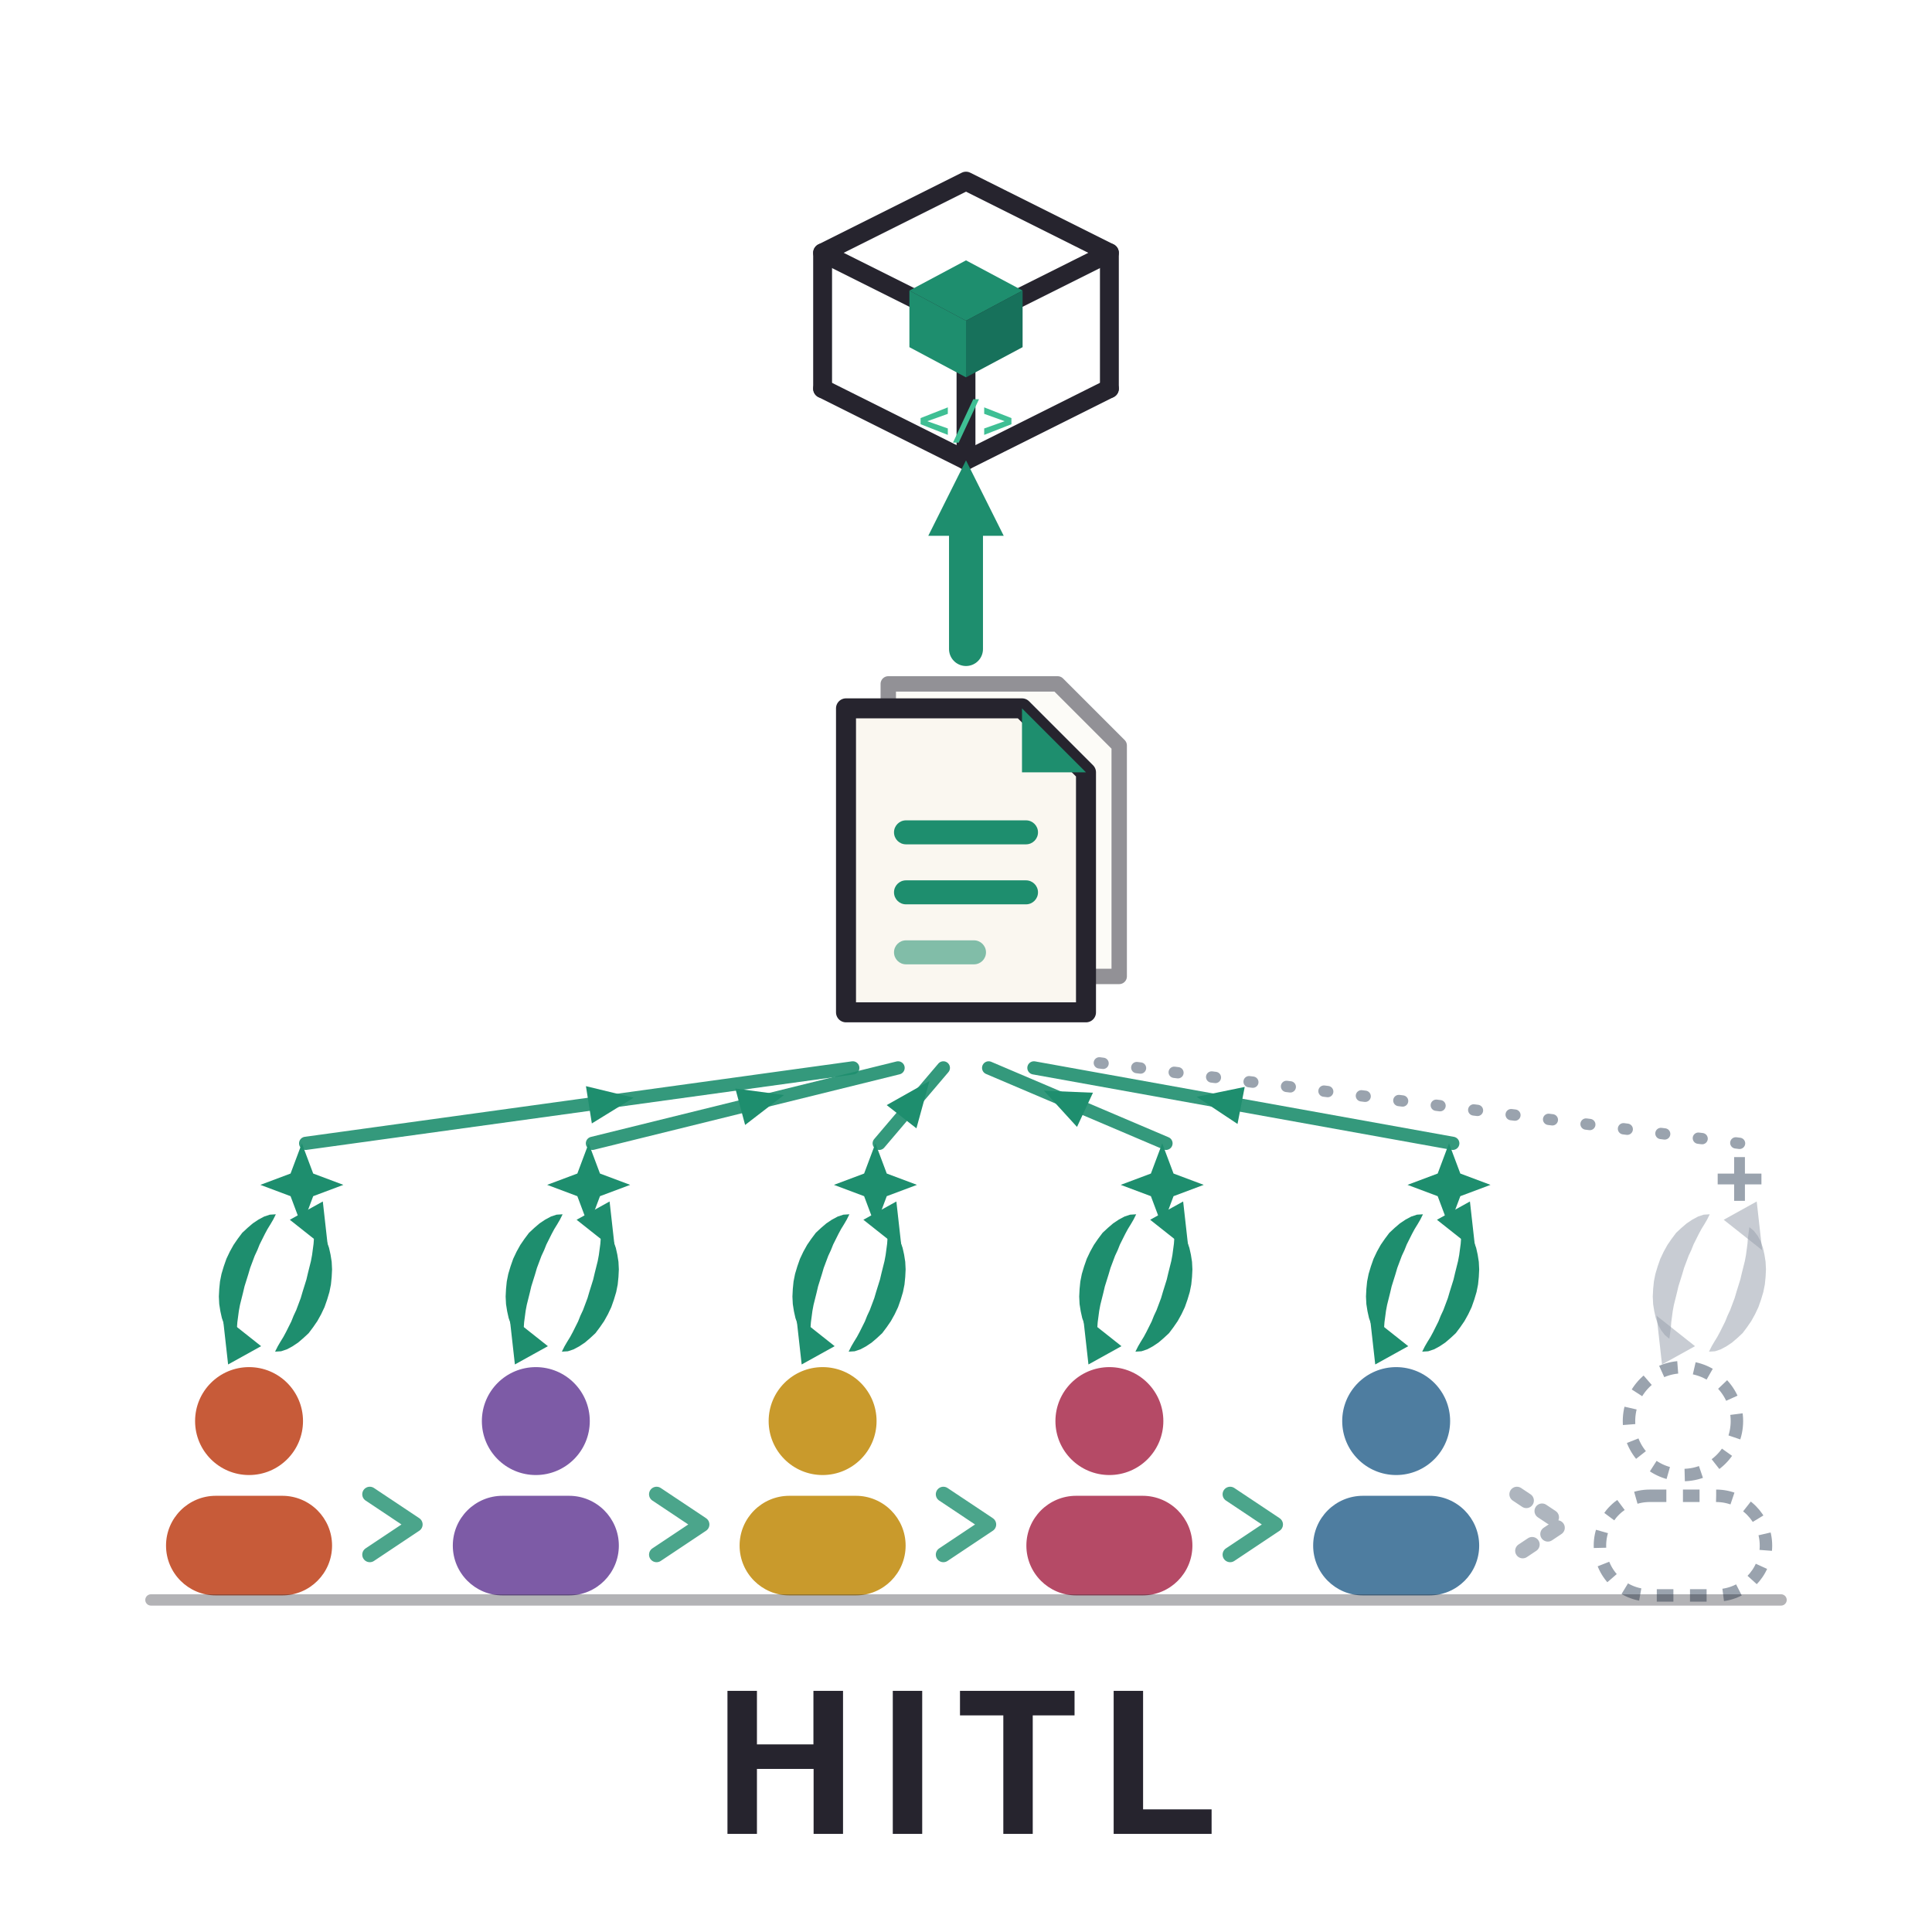
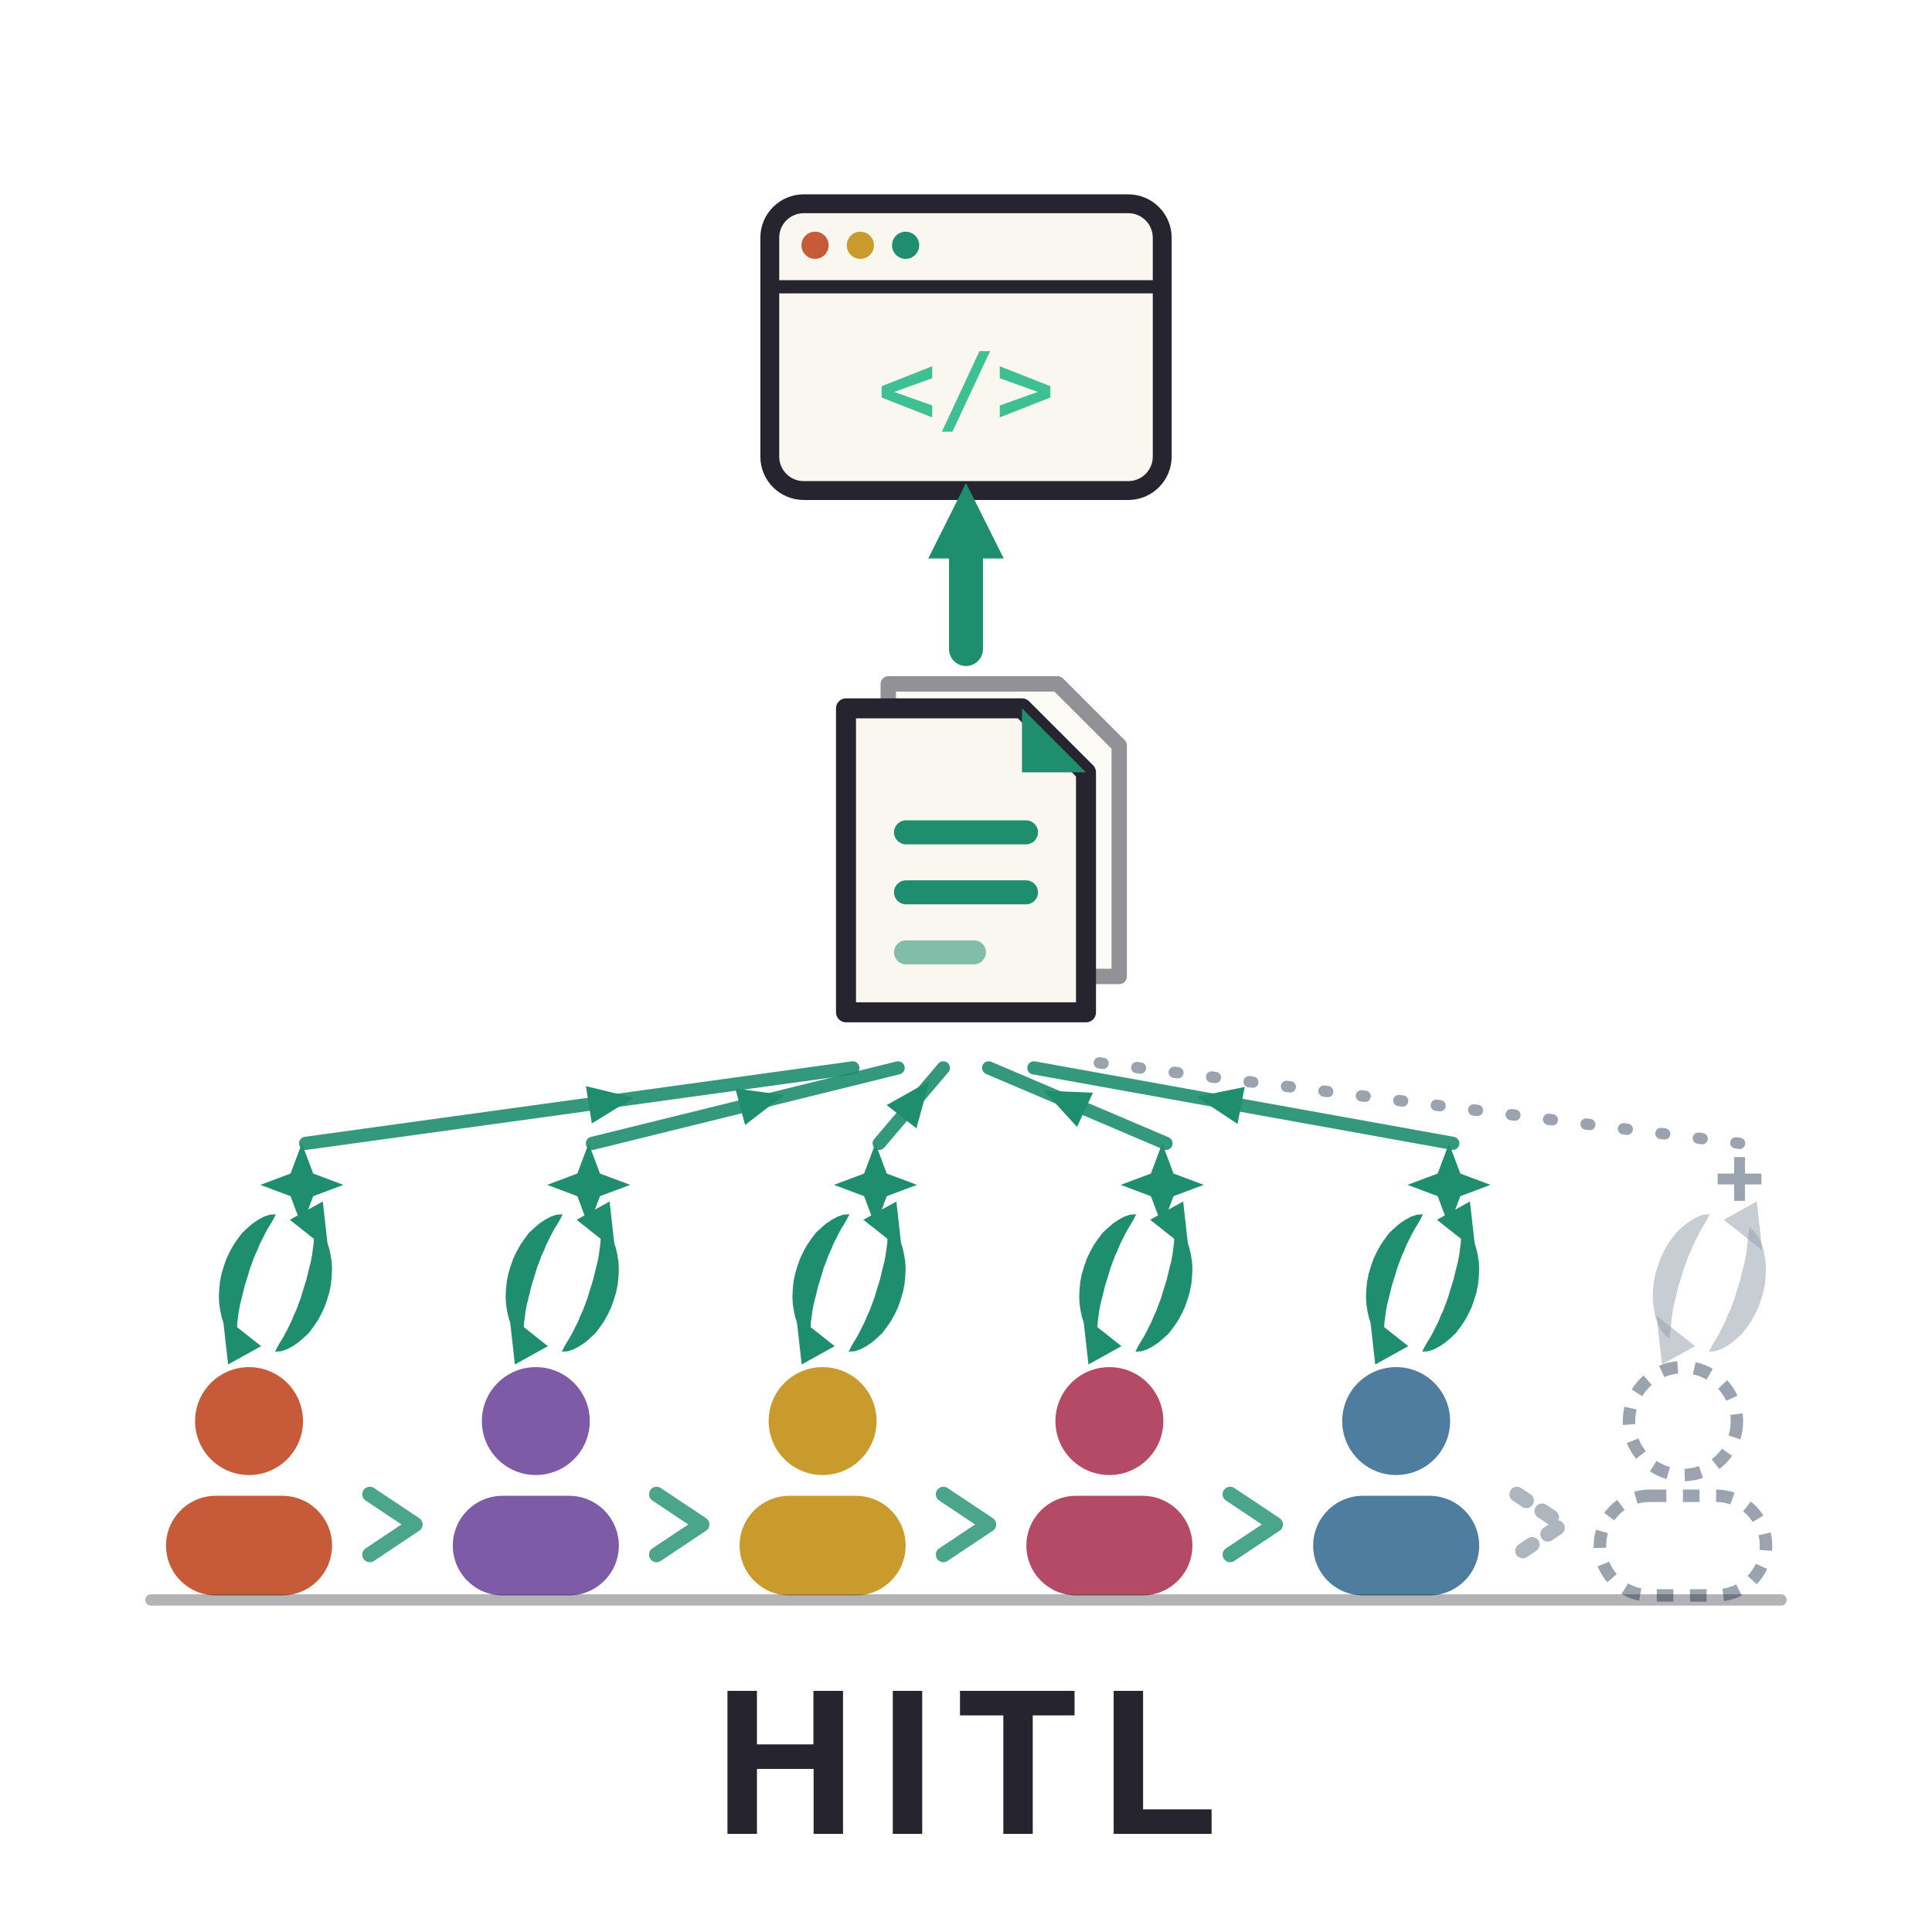
<svg xmlns="http://www.w3.org/2000/svg" width="512" height="512" viewBox="0 0 512 512">
-   <g transform="translate(256,128)">
-     <g fill="none" stroke="#26242E" stroke-width="5" stroke-linejoin="round" stroke-linecap="round">
-       <polygon points="0,-80 38,-61 0,-42 -38,-61" />
-       <line x1="-38" y1="-61" x2="-38" y2="-25" />
-       <line x1="38" y1="-61" x2="38" y2="-25" />
-       <line x1="0" y1="-42" x2="0" y2="-6" />
-       <polyline points="-38,-25 0,-6 38,-25" />
-     </g>
-     <polygon points="0,-59 15,-51 0,-43 -15,-51" fill="#1E8E6E" />
-     <polygon points="-15,-51 0,-43 0,-28 -15,-36" fill="#1E8E6E" />
-     <polygon points="15,-51 0,-43 0,-28 15,-36" fill="#17715B" />
-     <text x="0" y="-12" text-anchor="middle" font-family="Menlo, Consolas, monospace" font-weight="bold" font-size="14" fill="#3FBF94">&lt;/&gt;</text>
+   <g transform="translate(256,92)">
+     <rect x="-52" y="-38" width="104" height="76" rx="9" fill="#FAF7F0" stroke="#26242E" stroke-width="5" />
+     <line x1="-52" y1="-16" x2="52" y2="-16" stroke="#26242E" stroke-width="3.5" />
+     <circle cx="-40" cy="-27" r="3.6" fill="#C75B39" />
+     <circle cx="-28" cy="-27" r="3.6" fill="#C99A2C" />
+     <circle cx="-16" cy="-27" r="3.6" fill="#1E8E6E" />
+     <text x="0" y="20" text-anchor="middle" font-family="Menlo, Consolas, monospace" font-weight="bold" font-size="26" fill="#3FBF94">&lt;/&gt;</text>
  </g>
-   <line x1="256" y1="172" x2="256" y2="140" stroke="#1E8E6E" stroke-width="9" stroke-linecap="round" />
-   <polygon points="12,0 -8,10 -8,-10" fill="#1E8E6E" transform="translate(256,134) rotate(-90)" />
+   <line x1="256" y1="172" x2="256" y2="146" stroke="#1E8E6E" stroke-width="9" stroke-linecap="round" />
+   <polygon points="12,0 -8,10 -8,-10" fill="#1E8E6E" transform="translate(256,140) rotate(-90)" />
  <g transform="translate(256,228)">
    <g transform="translate(10,-8) scale(1.02)" opacity="0.5">
      <path d="M -30 -38 L 14 -38 L 30 -22 L 30 38 L -30 38 Z" fill="#FAF7F0" stroke="#26242E" stroke-width="4" stroke-linejoin="round" />
    </g>
    <g transform="scale(1.06)">
      <path d="M -30 -38 L 14 -38 L 30 -22 L 30 38 L -30 38 Z" fill="#FAF7F0" stroke="#26242E" stroke-width="5" stroke-linejoin="round" />
      <path d="M 14 -38 L 14 -22 L 30 -22 Z" fill="#1E8E6E" />
      <rect x="-18" y="-10" width="36" height="6" rx="3" fill="#1E8E6E" />
      <rect x="-18" y="5" width="36" height="6" rx="3" fill="#1E8E6E" />
      <rect x="-18" y="20" width="23" height="6" rx="3" fill="#1E8E6E" opacity="0.55" />
    </g>
  </g>
  <line x1="81" y1="303" x2="226" y2="283" stroke="#1E8E6E" stroke-width="3.5" stroke-linecap="round" opacity="0.9" />
  <polygon points="7,0 -5,5 -5,-5" fill="#1E8E6E" transform="translate(161,292) rotate(-9)" />
  <g transform="translate(66,392) scale(1.1)" fill="#C75B39">
    <circle cx="0" cy="-14" r="13" />
    <rect x="-20" y="4" width="40" height="24" rx="12" />
  </g>
  <polygon points="72.9,358.2 74.5,358.1 76.0,357.6 77.5,356.8 79.0,355.8 80.4,354.6 81.8,353.3 83.0,351.7 84.1,350.1 85.1,348.3 86.0,346.4 86.7,344.4 87.3,342.4 87.7,340.4 87.9,338.4 88.0,336.4 87.9,334.4 87.6,332.5 87.2,330.7 86.6,329.0 85.8,327.5 84.8,326.2 83.6,325.2 83.6,325.2 83.4,326.7 83.2,328.2 83.1,329.6 82.9,331.1 82.7,332.6 82.4,334.2 82.0,335.8 81.6,337.4 81.2,339.1 80.7,340.7 80.2,342.3 79.7,344.0 79.1,345.6 78.5,347.2 77.8,348.7 77.2,350.2 76.5,351.6 75.8,353.0 75.1,354.3 74.3,355.6 73.6,356.8 72.9,358.2" fill="#1E8E6E" />
  <polygon points="7,0 -5,5 -5,-5" fill="#1E8E6E" transform="translate(83.6,325.2) rotate(61)" />
  <polygon points="73.1,321.8 71.5,321.9 70.0,322.4 68.5,323.2 67.0,324.2 65.6,325.4 64.2,326.7 63.0,328.3 61.9,329.9 60.9,331.7 60.0,333.6 59.3,335.6 58.7,337.6 58.3,339.6 58.1,341.6 58.0,343.6 58.1,345.6 58.4,347.5 58.8,349.3 59.4,351.0 60.2,352.5 61.2,353.8 62.4,354.8 62.4,354.8 62.6,353.3 62.8,351.8 62.9,350.4 63.1,348.9 63.3,347.4 63.6,345.8 64.0,344.2 64.4,342.6 64.8,340.9 65.3,339.3 65.8,337.7 66.3,336.0 66.9,334.4 67.5,332.8 68.2,331.3 68.8,329.8 69.5,328.4 70.2,327.0 70.9,325.7 71.7,324.4 72.4,323.2 73.1,321.8" fill="#1E8E6E" />
  <polygon points="7,0 -5,5 -5,-5" fill="#1E8E6E" transform="translate(62.4,354.8) rotate(-119)" />
  <path transform="translate(80,314) scale(1.0)" fill="#1E8E6E" d="M0,-11 L3,-3 L11,0 L3,3 L0,11 L-3,3 L-11,0 L-3,-3 Z" />
  <line x1="157" y1="303" x2="238" y2="283" stroke="#1E8E6E" stroke-width="3.5" stroke-linecap="round" opacity="0.9" />
  <polygon points="7,0 -5,5 -5,-5" fill="#1E8E6E" transform="translate(201,292) rotate(-15)" />
  <g transform="translate(142,392) scale(1.1)" fill="#7D5BA6">
    <circle cx="0" cy="-14" r="13" />
    <rect x="-20" y="4" width="40" height="24" rx="12" />
  </g>
  <polygon points="148.9,358.2 150.5,358.1 152.0,357.6 153.5,356.8 155.0,355.8 156.4,354.6 157.8,353.3 159.0,351.7 160.1,350.1 161.1,348.3 162.0,346.4 162.7,344.4 163.3,342.4 163.7,340.4 163.9,338.4 164.0,336.4 163.9,334.4 163.6,332.5 163.2,330.7 162.6,329.0 161.8,327.5 160.8,326.2 159.6,325.2 159.6,325.2 159.4,326.7 159.2,328.2 159.1,329.6 158.9,331.1 158.7,332.6 158.4,334.2 158.0,335.8 157.6,337.4 157.2,339.1 156.7,340.7 156.2,342.3 155.7,344.0 155.1,345.6 154.5,347.2 153.8,348.7 153.2,350.2 152.5,351.6 151.8,353.0 151.1,354.3 150.3,355.6 149.6,356.8 148.9,358.2" fill="#1E8E6E" />
  <polygon points="7,0 -5,5 -5,-5" fill="#1E8E6E" transform="translate(159.6,325.2) rotate(61)" />
  <polygon points="149.1,321.8 147.5,321.9 146.0,322.4 144.5,323.2 143.0,324.2 141.6,325.4 140.2,326.7 139.0,328.3 137.9,329.9 136.9,331.7 136.0,333.6 135.3,335.6 134.7,337.6 134.3,339.6 134.1,341.6 134.0,343.6 134.1,345.6 134.4,347.5 134.8,349.3 135.4,351.0 136.2,352.5 137.2,353.8 138.4,354.8 138.4,354.8 138.6,353.3 138.8,351.8 138.9,350.4 139.1,348.9 139.3,347.4 139.6,345.8 140.0,344.2 140.4,342.6 140.8,340.9 141.3,339.3 141.8,337.7 142.3,336.0 142.9,334.4 143.5,332.8 144.2,331.3 144.8,329.8 145.5,328.4 146.2,327.0 146.9,325.7 147.7,324.4 148.4,323.2 149.1,321.8" fill="#1E8E6E" />
  <polygon points="7,0 -5,5 -5,-5" fill="#1E8E6E" transform="translate(138.4,354.8) rotate(-119)" />
  <path transform="translate(156,314) scale(1.0)" fill="#1E8E6E" d="M0,-11 L3,-3 L11,0 L3,3 L0,11 L-3,3 L-11,0 L-3,-3 Z" />
  <line x1="233" y1="303" x2="250" y2="283" stroke="#1E8E6E" stroke-width="3.5" stroke-linecap="round" opacity="0.9" />
  <polygon points="7,0 -5,5 -5,-5" fill="#1E8E6E" transform="translate(242,292) rotate(-52)" />
  <g transform="translate(218,392) scale(1.1)" fill="#C99A2C">
    <circle cx="0" cy="-14" r="13" />
    <rect x="-20" y="4" width="40" height="24" rx="12" />
  </g>
  <polygon points="224.9,358.2 226.5,358.1 228.0,357.6 229.5,356.8 231.0,355.8 232.4,354.6 233.8,353.3 235.0,351.7 236.1,350.1 237.1,348.3 238.0,346.4 238.7,344.4 239.3,342.4 239.7,340.4 239.9,338.4 240.0,336.4 239.9,334.4 239.6,332.5 239.2,330.7 238.6,329.0 237.8,327.5 236.8,326.2 235.6,325.2 235.6,325.2 235.4,326.7 235.2,328.2 235.1,329.6 234.9,331.1 234.7,332.6 234.4,334.2 234.0,335.8 233.6,337.4 233.2,339.1 232.7,340.7 232.2,342.3 231.7,344.0 231.1,345.6 230.5,347.2 229.8,348.7 229.2,350.2 228.5,351.6 227.8,353.0 227.1,354.3 226.3,355.6 225.6,356.8 224.9,358.2" fill="#1E8E6E" />
  <polygon points="7,0 -5,5 -5,-5" fill="#1E8E6E" transform="translate(235.6,325.2) rotate(61)" />
  <polygon points="225.1,321.8 223.5,321.9 222.0,322.4 220.5,323.2 219.0,324.2 217.6,325.4 216.2,326.7 215.0,328.3 213.9,329.9 212.9,331.7 212.0,333.6 211.3,335.6 210.7,337.6 210.3,339.6 210.1,341.6 210.0,343.6 210.1,345.6 210.4,347.5 210.8,349.3 211.4,351.0 212.2,352.5 213.2,353.8 214.4,354.8 214.4,354.8 214.6,353.3 214.8,351.8 214.9,350.4 215.1,348.9 215.3,347.4 215.6,345.8 216.0,344.2 216.4,342.6 216.8,340.9 217.3,339.3 217.8,337.7 218.3,336.0 218.9,334.4 219.5,332.8 220.2,331.3 220.8,329.8 221.5,328.4 222.2,327.0 222.9,325.7 223.7,324.4 224.4,323.2 225.1,321.8" fill="#1E8E6E" />
  <polygon points="7,0 -5,5 -5,-5" fill="#1E8E6E" transform="translate(214.4,354.8) rotate(-119)" />
  <path transform="translate(232,314) scale(1.0)" fill="#1E8E6E" d="M0,-11 L3,-3 L11,0 L3,3 L0,11 L-3,3 L-11,0 L-3,-3 Z" />
  <line x1="309" y1="303" x2="262" y2="283" stroke="#1E8E6E" stroke-width="3.5" stroke-linecap="round" opacity="0.9" />
  <polygon points="7,0 -5,5 -5,-5" fill="#1E8E6E" transform="translate(283,292) rotate(-155)" />
  <g transform="translate(294,392) scale(1.1)" fill="#B54A66">
    <circle cx="0" cy="-14" r="13" />
    <rect x="-20" y="4" width="40" height="24" rx="12" />
  </g>
  <polygon points="300.9,358.2 302.5,358.1 304.0,357.6 305.5,356.8 307.0,355.8 308.4,354.6 309.8,353.3 311.0,351.7 312.1,350.1 313.1,348.3 314.0,346.4 314.7,344.4 315.3,342.4 315.7,340.4 315.9,338.4 316.0,336.4 315.9,334.4 315.6,332.5 315.2,330.7 314.6,329.0 313.8,327.5 312.8,326.2 311.6,325.2 311.6,325.2 311.4,326.7 311.2,328.2 311.1,329.6 310.9,331.1 310.7,332.6 310.4,334.2 310.0,335.8 309.6,337.4 309.2,339.1 308.7,340.7 308.2,342.3 307.7,344.0 307.1,345.6 306.5,347.2 305.8,348.7 305.2,350.2 304.5,351.6 303.8,353.0 303.1,354.3 302.3,355.6 301.6,356.8 300.9,358.2" fill="#1E8E6E" />
  <polygon points="7,0 -5,5 -5,-5" fill="#1E8E6E" transform="translate(311.6,325.2) rotate(61)" />
  <polygon points="301.1,321.8 299.5,321.9 298.0,322.4 296.5,323.2 295.0,324.2 293.6,325.4 292.2,326.7 291.0,328.3 289.9,329.9 288.9,331.7 288.0,333.6 287.3,335.6 286.7,337.6 286.3,339.6 286.1,341.6 286.0,343.6 286.1,345.6 286.4,347.5 286.8,349.3 287.4,351.0 288.2,352.5 289.2,353.8 290.4,354.8 290.4,354.8 290.6,353.3 290.8,351.8 290.9,350.4 291.1,348.9 291.3,347.4 291.6,345.8 292.0,344.2 292.4,342.6 292.8,340.9 293.3,339.3 293.8,337.7 294.3,336.0 294.9,334.4 295.5,332.8 296.2,331.3 296.8,329.8 297.5,328.4 298.2,327.0 298.9,325.7 299.7,324.4 300.4,323.2 301.1,321.8" fill="#1E8E6E" />
  <polygon points="7,0 -5,5 -5,-5" fill="#1E8E6E" transform="translate(290.4,354.8) rotate(-119)" />
  <path transform="translate(308,314) scale(1.0)" fill="#1E8E6E" d="M0,-11 L3,-3 L11,0 L3,3 L0,11 L-3,3 L-11,0 L-3,-3 Z" />
  <line x1="385" y1="303" x2="274" y2="283" stroke="#1E8E6E" stroke-width="3.5" stroke-linecap="round" opacity="0.9" />
  <polygon points="7,0 -5,5 -5,-5" fill="#1E8E6E" transform="translate(324,292) rotate(-169)" />
  <g transform="translate(370,392) scale(1.1)" fill="#4E7DA0">
    <circle cx="0" cy="-14" r="13" />
    <rect x="-20" y="4" width="40" height="24" rx="12" />
  </g>
  <polygon points="376.9,358.2 378.5,358.1 380.0,357.6 381.5,356.8 383.0,355.8 384.4,354.6 385.8,353.3 387.0,351.7 388.1,350.1 389.1,348.3 390.0,346.4 390.7,344.4 391.3,342.4 391.7,340.4 391.9,338.4 392.0,336.4 391.9,334.4 391.6,332.5 391.2,330.7 390.6,329.0 389.8,327.5 388.8,326.2 387.6,325.2 387.6,325.2 387.4,326.7 387.2,328.2 387.1,329.6 386.9,331.1 386.7,332.6 386.4,334.2 386.0,335.8 385.6,337.4 385.2,339.1 384.7,340.7 384.2,342.3 383.7,344.0 383.1,345.6 382.5,347.2 381.8,348.7 381.2,350.2 380.5,351.6 379.8,353.0 379.1,354.3 378.3,355.6 377.6,356.8 376.9,358.2" fill="#1E8E6E" />
  <polygon points="7,0 -5,5 -5,-5" fill="#1E8E6E" transform="translate(387.6,325.2) rotate(61)" />
  <polygon points="377.1,321.8 375.5,321.9 374.0,322.4 372.5,323.2 371.0,324.2 369.6,325.4 368.2,326.7 367.0,328.3 365.9,329.9 364.9,331.7 364.0,333.6 363.3,335.6 362.7,337.6 362.3,339.6 362.1,341.6 362.0,343.6 362.1,345.6 362.4,347.5 362.8,349.3 363.4,351.0 364.2,352.5 365.2,353.8 366.4,354.8 366.4,354.8 366.6,353.3 366.8,351.8 366.9,350.4 367.1,348.9 367.3,347.4 367.6,345.8 368.0,344.2 368.4,342.6 368.8,340.9 369.3,339.3 369.8,337.7 370.3,336.0 370.9,334.4 371.5,332.8 372.2,331.3 372.8,329.8 373.5,328.4 374.2,327.0 374.9,325.7 375.7,324.4 376.4,323.2 377.1,321.8" fill="#1E8E6E" />
  <polygon points="7,0 -5,5 -5,-5" fill="#1E8E6E" transform="translate(366.4,354.8) rotate(-119)" />
  <path transform="translate(384,314) scale(1.0)" fill="#1E8E6E" d="M0,-11 L3,-3 L11,0 L3,3 L0,11 L-3,3 L-11,0 L-3,-3 Z" />
  <line x1="461" y1="303" x2="286" y2="281" stroke="#9AA3AE" stroke-width="3" stroke-linecap="round" stroke-dasharray="1 9" />
  <g transform="translate(446,392) scale(1.1)" fill="none" stroke="#9AA3AE" stroke-width="3" stroke-dasharray="4 4">
    <circle cx="0" cy="-14" r="13" />
    <rect x="-20" y="4" width="40" height="24" rx="12" />
  </g>
  <polygon points="452.9,358.2 454.5,358.1 456.0,357.6 457.5,356.8 459.0,355.8 460.4,354.6 461.8,353.3 463.0,351.7 464.1,350.1 465.1,348.3 466.0,346.4 466.7,344.4 467.3,342.4 467.7,340.4 467.9,338.4 468.0,336.4 467.9,334.4 467.6,332.5 467.2,330.7 466.6,329.0 465.8,327.5 464.8,326.2 463.6,325.2 463.6,325.2 463.4,326.7 463.2,328.2 463.1,329.6 462.9,331.1 462.7,332.6 462.4,334.2 462.0,335.8 461.6,337.4 461.2,339.1 460.7,340.7 460.2,342.3 459.7,344.0 459.1,345.6 458.5,347.2 457.8,348.7 457.2,350.2 456.5,351.6 455.8,353.0 455.1,354.3 454.3,355.6 453.6,356.8 452.9,358.2" fill="#9AA3AE" opacity="0.55" />
  <polygon points="7,0 -5,5 -5,-5" fill="#9AA3AE" opacity="0.55" transform="translate(463.6,325.2) rotate(61)" />
  <polygon points="453.1,321.8 451.5,321.9 450.0,322.4 448.5,323.2 447.0,324.2 445.6,325.4 444.2,326.7 443.0,328.3 441.9,329.9 440.9,331.7 440.0,333.6 439.3,335.6 438.7,337.6 438.3,339.6 438.1,341.6 438.0,343.6 438.1,345.6 438.4,347.5 438.8,349.3 439.4,351.0 440.2,352.5 441.2,353.8 442.4,354.8 442.4,354.8 442.6,353.3 442.8,351.8 442.9,350.4 443.1,348.9 443.3,347.4 443.6,345.8 444.0,344.2 444.4,342.6 444.8,340.9 445.3,339.3 445.8,337.7 446.3,336.0 446.9,334.4 447.5,332.8 448.2,331.3 448.8,329.8 449.5,328.4 450.2,327.0 450.9,325.7 451.7,324.4 452.4,323.2 453.1,321.8" fill="#9AA3AE" opacity="0.55" />
  <polygon points="7,0 -5,5 -5,-5" fill="#9AA3AE" opacity="0.55" transform="translate(442.4,354.8) rotate(-119)" />
  <text x="454" y="318" font-family="'Helvetica Neue', Helvetica, Arial, sans-serif" font-weight="700" font-size="24" fill="#9AA3AE">+</text>
  <polyline points="98,396 110,404 98,412" fill="none" stroke="#1E8E6E" stroke-width="4" stroke-linecap="round" stroke-linejoin="round" opacity="0.8" />
  <polyline points="174,396 186,404 174,412" fill="none" stroke="#1E8E6E" stroke-width="4" stroke-linecap="round" stroke-linejoin="round" opacity="0.8" />
  <polyline points="250,396 262,404 250,412" fill="none" stroke="#1E8E6E" stroke-width="4" stroke-linecap="round" stroke-linejoin="round" opacity="0.8" />
  <polyline points="326,396 338,404 326,412" fill="none" stroke="#1E8E6E" stroke-width="4" stroke-linecap="round" stroke-linejoin="round" opacity="0.8" />
  <polyline points="402,396 414,404 402,412" fill="none" stroke="#9AA3AE" stroke-width="4" stroke-linecap="round" stroke-linejoin="round" stroke-dasharray="3 5" opacity="0.8" />
  <line x1="40" y1="424" x2="472" y2="424" stroke="#26242E" stroke-width="3" stroke-linecap="round" opacity="0.35" />
  <text x="256" y="486" text-anchor="middle" font-family="'Helvetica Neue', Helvetica, Arial, sans-serif" font-weight="800" font-size="52" letter-spacing="6" fill="#26242E">HITL</text>
</svg>
